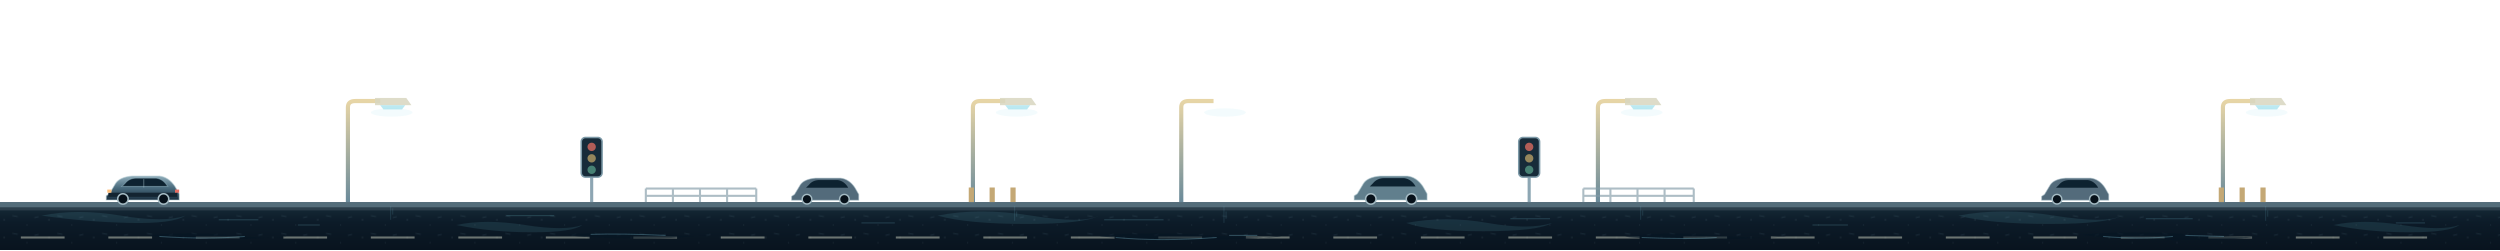
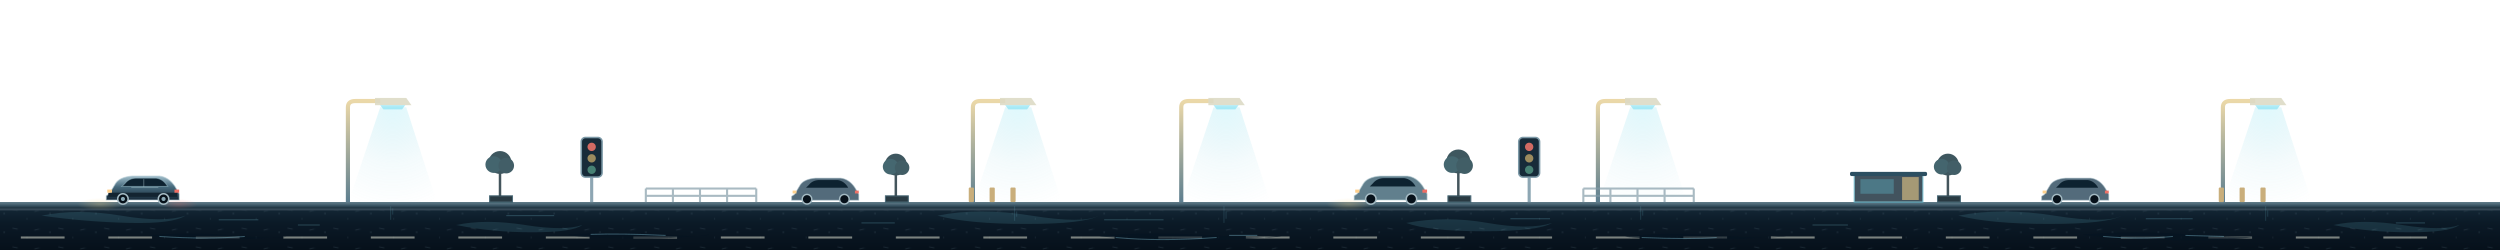
<svg xmlns="http://www.w3.org/2000/svg" width="2400" height="240" viewBox="0 0 2400 240">
  <defs>
    <linearGradient id="road" x2="0" y2="1">
-       <stop stop-color="#182d3b" />
-       <stop offset=".42" stop-color="#0c1b28" />
-       <stop offset="1" stop-color="#08131e" />
+       <stop stop-color="#172d3c" />
+       <stop offset=".42" stop-color="#0b1a27" />
+       <stop offset="1" stop-color="#06101a" />
+     </linearGradient>
+     <linearGradient id="curb" x2="0" y2="1">
+       <stop stop-color="#6e8b99" />
+       <stop offset=".6" stop-color="#3c5664" />
+       <stop offset="1" stop-color="#1b2e3b" />
    </linearGradient>
    <linearGradient id="car" x2="0" y2="1">
-       <stop stop-color="#91aebb" />
-       <stop offset=".5" stop-color="#496a7c" />
-       <stop offset="1" stop-color="#1a3040" />
+       <stop stop-color="#a2bfcc" />
+       <stop offset=".45" stop-color="#476a7d" />
+       <stop offset="1" stop-color="#162938" />
    </linearGradient>
    <linearGradient id="lamp" x2="0" y2="1">
-       <stop stop-color="#e7d5a6" />
-       <stop offset="1" stop-color="#6a8a9a" />
+       <stop stop-color="#ebd8a8" />
+       <stop offset="1" stop-color="#5d7e8f" />
    </linearGradient>
-     <pattern id="asphalt" width="43" height="17" patternUnits="userSpaceOnUse">
-       <circle cx="4" cy="7" r=".7" fill="#a6c4d0" opacity=".16" />
-       <circle cx="26" cy="12" r=".6" fill="#a6c4d0" opacity=".12" />
-       <path d="M12 3l5 1M33 5l4-1" stroke="#8baab8" stroke-opacity=".12" />
+     <radialGradient id="lampGlow" cx=".5" cy="0" r="1">
+       <stop stop-color="#7ce3f5" stop-opacity=".24" />
+       <stop offset=".55" stop-color="#60c4d9" stop-opacity=".07" />
+       <stop offset="1" stop-color="#60c4d9" stop-opacity="0" />
+     </radialGradient>
+     <radialGradient id="warmPool" cx=".5" cy=".5" r=".5">
+       <stop stop-color="#ffd584" stop-opacity=".28" />
+       <stop offset="1" stop-color="#ffd584" stop-opacity="0" />
+     </radialGradient>
+     <radialGradient id="tailPool" cx=".5" cy=".5" r=".5">
+       <stop stop-color="#f26b62" stop-opacity=".25" />
+       <stop offset="1" stop-color="#f26b62" stop-opacity="0" />
+     </radialGradient>
+     <pattern id="asphalt" width="44" height="18" patternUnits="userSpaceOnUse">
+       <circle cx="4" cy="7" r=".7" fill="#a6c4d0" opacity=".18" />
+       <circle cx="26" cy="12" r=".6" fill="#a6c4d0" opacity=".14" />
+       <circle cx="38" cy="4" r=".5" fill="#7bd3e4" opacity=".10" />
+       <path d="M12 3l5 1M33 5l4-1" stroke="#8baab8" stroke-opacity=".14" />
    </pattern>
  </defs>
  <path d="M0 194H2400V240H0Z" fill="url(#road)" />
-   <path d="M0 194H2400V199H0Z" fill="#718b98" opacity=".68" />
-   <path d="M0 199H2400V202H0Z" fill="#d0dce0" opacity=".13" />
+   <rect x="0" y="194" width="2400" height="6" fill="url(#curb)" opacity=".88" />
+   <path d="M0 200H2400V202H0Z" fill="#d4e6ec" opacity=".18" />
  <path d="M0 202H2400V240H0Z" fill="url(#asphalt)" />
-   <g fill="#6dc1d0" opacity=".13">
+   <g fill="#0c2029" stroke="#365969" stroke-width="1" opacity=".88">
+     <rect x="470" y="188" width="22" height="6" />
+     <rect x="850" y="188" width="22" height="6" />
+     <rect x="1390" y="188" width="22" height="6" />
+     <rect x="1860" y="188" width="22" height="6" />
+   </g>
+   <g opacity=".82">
+     <path d="M480 188V163M860 188V165M1400 188V162M1870 188V165" stroke="#1b3038" stroke-width="2.4" />
+     <circle cx="480" cy="156" r="11" fill="#14323c" />
+     <circle cx="474" cy="158" r="8" fill="#1b434e" />
+     <circle cx="486" cy="159" r="7.5" fill="#183b45" />
+     <circle cx="860" cy="158" r="10.5" fill="#14323c" />
+     <circle cx="855" cy="160" r="7.5" fill="#1c4550" />
+     <circle cx="866" cy="161" r="7" fill="#173943" />
+     <circle cx="1400" cy="155" r="11.5" fill="#14323c" />
+     <circle cx="1394" cy="158" r="8" fill="#1c4550" />
+     <circle cx="1406" cy="159" r="8" fill="#173a44" />
+     <circle cx="1870" cy="158" r="10.5" fill="#14323c" />
+     <circle cx="1864" cy="160" r="7.5" fill="#1b434e" />
+     <circle cx="1876" cy="161" r="7" fill="#183b45" />
+   </g>
+   <g fill="#6dc1d0" opacity=".16">
    <path d="M40 207q34-7 76 0t62 0q-12 8-54 7t-84-7Z" />
    <path d="M438 216q28-6 66 0t55 0q-9 7-48 7t-73-7Z" />
    <path d="M900 207q40-8 90 0t65 0q-14 8-70 8t-85-8Z" />
    <path d="M1350 214q38-7 78 0t62 0q-13 8-66 8t-74-8Z" />
    <path d="M1880 207q42-8 92 0t65 0q-14 8-70 8t-87-8Z" />
    <path d="M2240 216q28-6 66 0t55 0q-9 7-48 7t-73-7Z" />
  </g>
-   <g stroke="#d5d8c7" stroke-opacity=".48" stroke-width="2">
+   <g stroke="#dce0cf" stroke-opacity=".54" stroke-width="2">
    <path d="M20 228h42M104 228h42M188 228h42M272 228h42M356 228h42M440 228h42M524 228h42M608 228h42M692 228h42M776 228h42M860 228h42M944 228h42M1028 228h42M1112 228h42M1196 228h42M1280 228h42M1364 228h42M1448 228h42M1532 228h42M1616 228h42M1700 228h42M1784 228h42M1868 228h42M1952 228h42M2036 228h42M2120 228h42M2204 228h42M2288 228h42" />
  </g>
-   <g fill="#061523" opacity=".58">
+   <g fill="#051320" opacity=".62">
    <path d="M142 226q38-4 83 0t50 1q-38 4-85 2t-48-3ZM545 225q44-3 90 0t46 0q-33 5-82 4t-54-4ZM1055 226q51-4 111 0t65 0q-44 6-112 4t-64-4ZM1560 227q42-5 91-1t67 0q-49 5-101 4t-57-3ZM2000 225q48-4 104 0t73 1q-46 7-113 4t-64-5Z" />
  </g>
-   <g fill="none" stroke="#88cbdf" stroke-width="1" opacity=".31">
+   <g fill="none" stroke="#8fd2e6" stroke-width="1" opacity=".36">
    <path d="M153 227q45 3 82 0M567 225q30-1 72 1M1071 228q42 4 97 0m12-2h27M1576 228q47 2 72 0M2019 227q36 3 67 0m12-1 37 1" />
+   </g>
+   <g fill="url(#lampGlow)">
+     <polygon points="365,103 390,103 422,202 332,202" />
+     <polygon points="965,103 990,103 1022,202 932,202" />
+     <polygon points="1165,103 1190,103 1222,202 1132,202" />
+     <polygon points="1565,103 1590,103 1622,202 1532,202" />
+     <polygon points="2165,103 2190,103 2222,202 2132,202" />
  </g>
  <g stroke="url(#lamp)" stroke-width="4" fill="none">
    <path d="M334 194V103Q334 97 341 97H365M934 194V103Q934 97 941 97H965M1134 194V103Q1134 97 1141 97H1165M1534 194V103Q1534 97 1541 97H1565M2134 194V103Q2134 97 2141 97H2165" />
  </g>
-   <g fill="#d8d6c0" opacity=".85">
+   <g fill="#dcdac4" opacity=".88">
    <path d="M360 94h30l5 7h-35Z" />
    <path d="M960 94h30l5 7h-35Z" />
+     <path d="M1160 94h30l5 7h-35Z" />
    <path d="M1560 94h30l5 7h-35Z" />
    <path d="M2160 94h30l5 7h-35Z" />
  </g>
-   <g fill="#83d7e8" opacity=".55">
+   <g fill="#8ee3f4" opacity=".72">
    <path d="M365 101h24l-3 4h-18Z" />
    <path d="M965 101h24l-3 4h-18Z" />
+     <path d="M1165 101h24l-3 4h-18Z" />
    <path d="M1565 101h24l-3 4h-18Z" />
    <path d="M2165 101h24l-3 4h-18Z" />
  </g>
-   <g fill="#79d8e9" opacity=".09">
-     <ellipse cx="376" cy="108" rx="20" ry="4" />
-     <ellipse cx="976" cy="108" rx="20" ry="4" />
-     <ellipse cx="1176" cy="108" rx="20" ry="4" />
-     <ellipse cx="1576" cy="108" rx="20" ry="4" />
-     <ellipse cx="2176" cy="108" rx="20" ry="4" />
+   <g transform="translate(1780 165)">
+     <rect x="0" y="3" width="66" height="26" fill="#0d2331" opacity=".78" stroke="#5fb8cd" stroke-width="1" />
+     <rect x="-4" y="0" width="74" height="4" rx="1.5" fill="#2c4f61" />
+     <rect x="46" y="5" width="16" height="22" fill="#ffd98a" opacity=".52" />
+     <rect x="6" y="7" width="32" height="14" fill="#63d9ed" opacity=".28" />
  </g>
  <g>
    <path d="M568 194V136M1468 194V136" stroke="#8da6b3" stroke-width="3" />
    <rect x="558" y="132" width="20" height="38" rx="4" fill="#172b39" stroke="#7d9aa8" stroke-width="1.5" />
    <rect x="1458" y="132" width="20" height="38" rx="4" fill="#172b39" stroke="#7d9aa8" stroke-width="1.5" />
    <g>
-       <circle cx="568" cy="141" r="4" fill="#e46d62" opacity=".75" />
-       <circle cx="568" cy="152" r="4" fill="#d9b76f" opacity=".65" />
+       <circle cx="568" cy="141" r="4" fill="#eb7368" opacity=".88" />
+       <circle cx="568" cy="152" r="4" fill="#d9b76f" opacity=".68" />
      <circle cx="568" cy="163" r="4" fill="#70c9a4" opacity=".55" />
-       <circle cx="1468" cy="141" r="4" fill="#e46d62" opacity=".75" />
-       <circle cx="1468" cy="152" r="4" fill="#d9b76f" opacity=".65" />
+       <circle cx="1468" cy="141" r="4" fill="#eb7368" opacity=".88" />
+       <circle cx="1468" cy="152" r="4" fill="#d9b76f" opacity=".68" />
      <circle cx="1468" cy="163" r="4" fill="#70c9a4" opacity=".55" />
    </g>
  </g>
+   <ellipse cx="96" cy="196" rx="22" ry="6" fill="url(#warmPool)" />
+   <ellipse cx="172" cy="196" rx="18" ry="5" fill="url(#tailPool)" />
  <g transform="translate(102 169)">
-     <path d="M3 17L9 7Q13 1 25 0H51Q60 1 66 10L70 17V23H0V19Z" fill="url(#car)" stroke="#b4cbd3" stroke-opacity=".55" />
-     <path d="M18 7Q22 2 29 2H48Q55 3 59 10H15Z" fill="#0d2230" stroke="#9dc0cc" stroke-opacity=".45" />
-     <path d="M36 3V11" stroke="#a7c1cb" stroke-opacity=".45" />
+     <path d="M3 17L9 7Q13 1 25 0H51Q60 1 66 10L70 17V23H0V19Z" fill="url(#car)" stroke="#b4cbd3" stroke-opacity=".6" />
+     <path d="M18 7Q22 2 29 2H48Q55 3 59 10H15Z" fill="#0d2230" stroke="#9dc0cc" stroke-opacity=".5" />
+     <path d="M36 3V11M24 11H50" stroke="#a7c1cb" stroke-opacity=".42" />
    <path d="M2 16H68V20H2Z" fill="#132431" />
    <circle cx="16" cy="22" r="5" fill="#07111a" stroke="#a5bbc4" stroke-width="1.5" />
    <circle cx="55" cy="22" r="5" fill="#07111a" stroke="#a5bbc4" stroke-width="1.5" />
-     <rect x="1" y="13" width="4" height="3" fill="#ffbf7c" />
-     <rect x="66" y="13" width="4" height="3" fill="#e66e64" />
+     <circle cx="16" cy="22" r="2" fill="#89a8b5" />
+     <circle cx="55" cy="22" r="2" fill="#89a8b5" />
+     <rect x="1" y="13" width="4.5" height="3" fill="#ffcf8c" />
+     <rect x="65.5" y="13" width="4.5" height="3" fill="#f06e64" />
  </g>
  <g transform="translate(760 171) scale(.92 .92)">
    <path d="M3 17L9 7Q13 1 25 0H51Q60 1 66 10L70 17V23H0V19Z" fill="#536b7b" stroke="#a6bbc6" stroke-opacity=".55" />
    <path d="M18 7Q22 2 29 2H48Q55 3 59 10H15Z" fill="#0d2230" />
    <circle cx="16" cy="22" r="5" fill="#07111a" stroke="#a5bbc4" stroke-width="1.5" />
    <circle cx="55" cy="22" r="5" fill="#07111a" stroke="#a5bbc4" stroke-width="1.5" />
+     <rect x="1" y="13" width="4" height="3" fill="#ffd28e" />
+     <rect x="66" y="13" width="4" height="3" fill="#ee7268" />
  </g>
+   <ellipse cx="1295" cy="196" rx="22" ry="6" fill="url(#warmPool)" />
  <g transform="translate(1300 169)">
-     <path d="M3 17L9 7Q13 1 25 0H51Q60 1 66 10L70 17V23H0V19Z" fill="#617f8d" stroke="#b4cbd3" stroke-opacity=".55" />
+     <path d="M3 17L9 7Q13 1 25 0H51Q60 1 66 10L70 17V23H0V19Z" fill="#617f8d" stroke="#b4cbd3" stroke-opacity=".58" />
    <path d="M18 7Q22 2 29 2H48Q55 3 59 10H15Z" fill="#0d2230" />
    <circle cx="16" cy="22" r="5" fill="#07111a" stroke="#a5bbc4" stroke-width="1.5" />
    <circle cx="55" cy="22" r="5" fill="#07111a" stroke="#a5bbc4" stroke-width="1.5" />
+     <rect x="1" y="13" width="4" height="3" fill="#ffcf8c" />
+     <rect x="65.5" y="13" width="4.5" height="3" fill="#f06e64" />
  </g>
  <g transform="translate(1960 171) scale(.92 .92)">
    <path d="M3 17L9 7Q13 1 25 0H51Q60 1 66 10L70 17V23H0V19Z" fill="#536b7b" stroke="#a6bbc6" stroke-opacity=".55" />
    <path d="M18 7Q22 2 29 2H48Q55 3 59 10H15Z" fill="#0d2230" />
    <circle cx="16" cy="22" r="5" fill="#07111a" stroke="#a5bbc4" stroke-width="1.5" />
    <circle cx="55" cy="22" r="5" fill="#07111a" stroke="#a5bbc4" stroke-width="1.5" />
+     <rect x="1" y="13" width="4" height="3" fill="#ffd28e" />
+     <rect x="66" y="13" width="4" height="3" fill="#ee7268" />
  </g>
-   <g stroke="#819aa6" stroke-width="2" fill="none" opacity=".65">
+   <g stroke="#819aa6" stroke-width="2" fill="none" opacity=".68">
    <path d="M620 181h106M620 188h106M620 181v13M646 181v13M672 181v13M698 181v13M726 181v13M1520 181h106M1520 188h106M1520 181v13M1546 181v13M1572 181v13M1598 181v13M1626 181v13" />
  </g>
-   <g fill="none" stroke="#6bb3c3" stroke-opacity=".16">
+   <g fill="none" stroke="#6bb3c3" stroke-opacity=".18">
    <path d="M375 198v13m2-11v6M974 198v14m2-9v5M1175 198v16m2-11v7M1575 198v13m2-9v5M2175 198v14m2-10v6" />
  </g>
-   <g fill="#c4a875">
-     <rect x="930" y="180" width="5" height="14" />
-     <rect x="950" y="180" width="5" height="14" />
-     <rect x="970" y="180" width="5" height="14" />
-     <rect x="2130" y="180" width="5" height="14" />
-     <rect x="2150" y="180" width="5" height="14" />
-     <rect x="2170" y="180" width="5" height="14" />
+   <g fill="#c9ae7b">
+     <rect x="930" y="180" width="5" height="14" rx="1" />
+     <rect x="950" y="180" width="5" height="14" rx="1" />
+     <rect x="970" y="180" width="5" height="14" rx="1" />
+     <rect x="2130" y="180" width="5" height="14" rx="1" />
+     <rect x="2150" y="180" width="5" height="14" rx="1" />
+     <rect x="2170" y="180" width="5" height="14" rx="1" />
  </g>
-   <g stroke="#74bfd0" stroke-opacity=".22" stroke-width="1">
+   <g stroke="#78c6d8" stroke-opacity=".25" stroke-width="1">
    <path d="M210 211h38M286 216h21M486 207h46M827 214h32M1060 211h57M1450 210h38M1740 216h34M2060 210h45M2300 214h28" />
  </g>
</svg>
